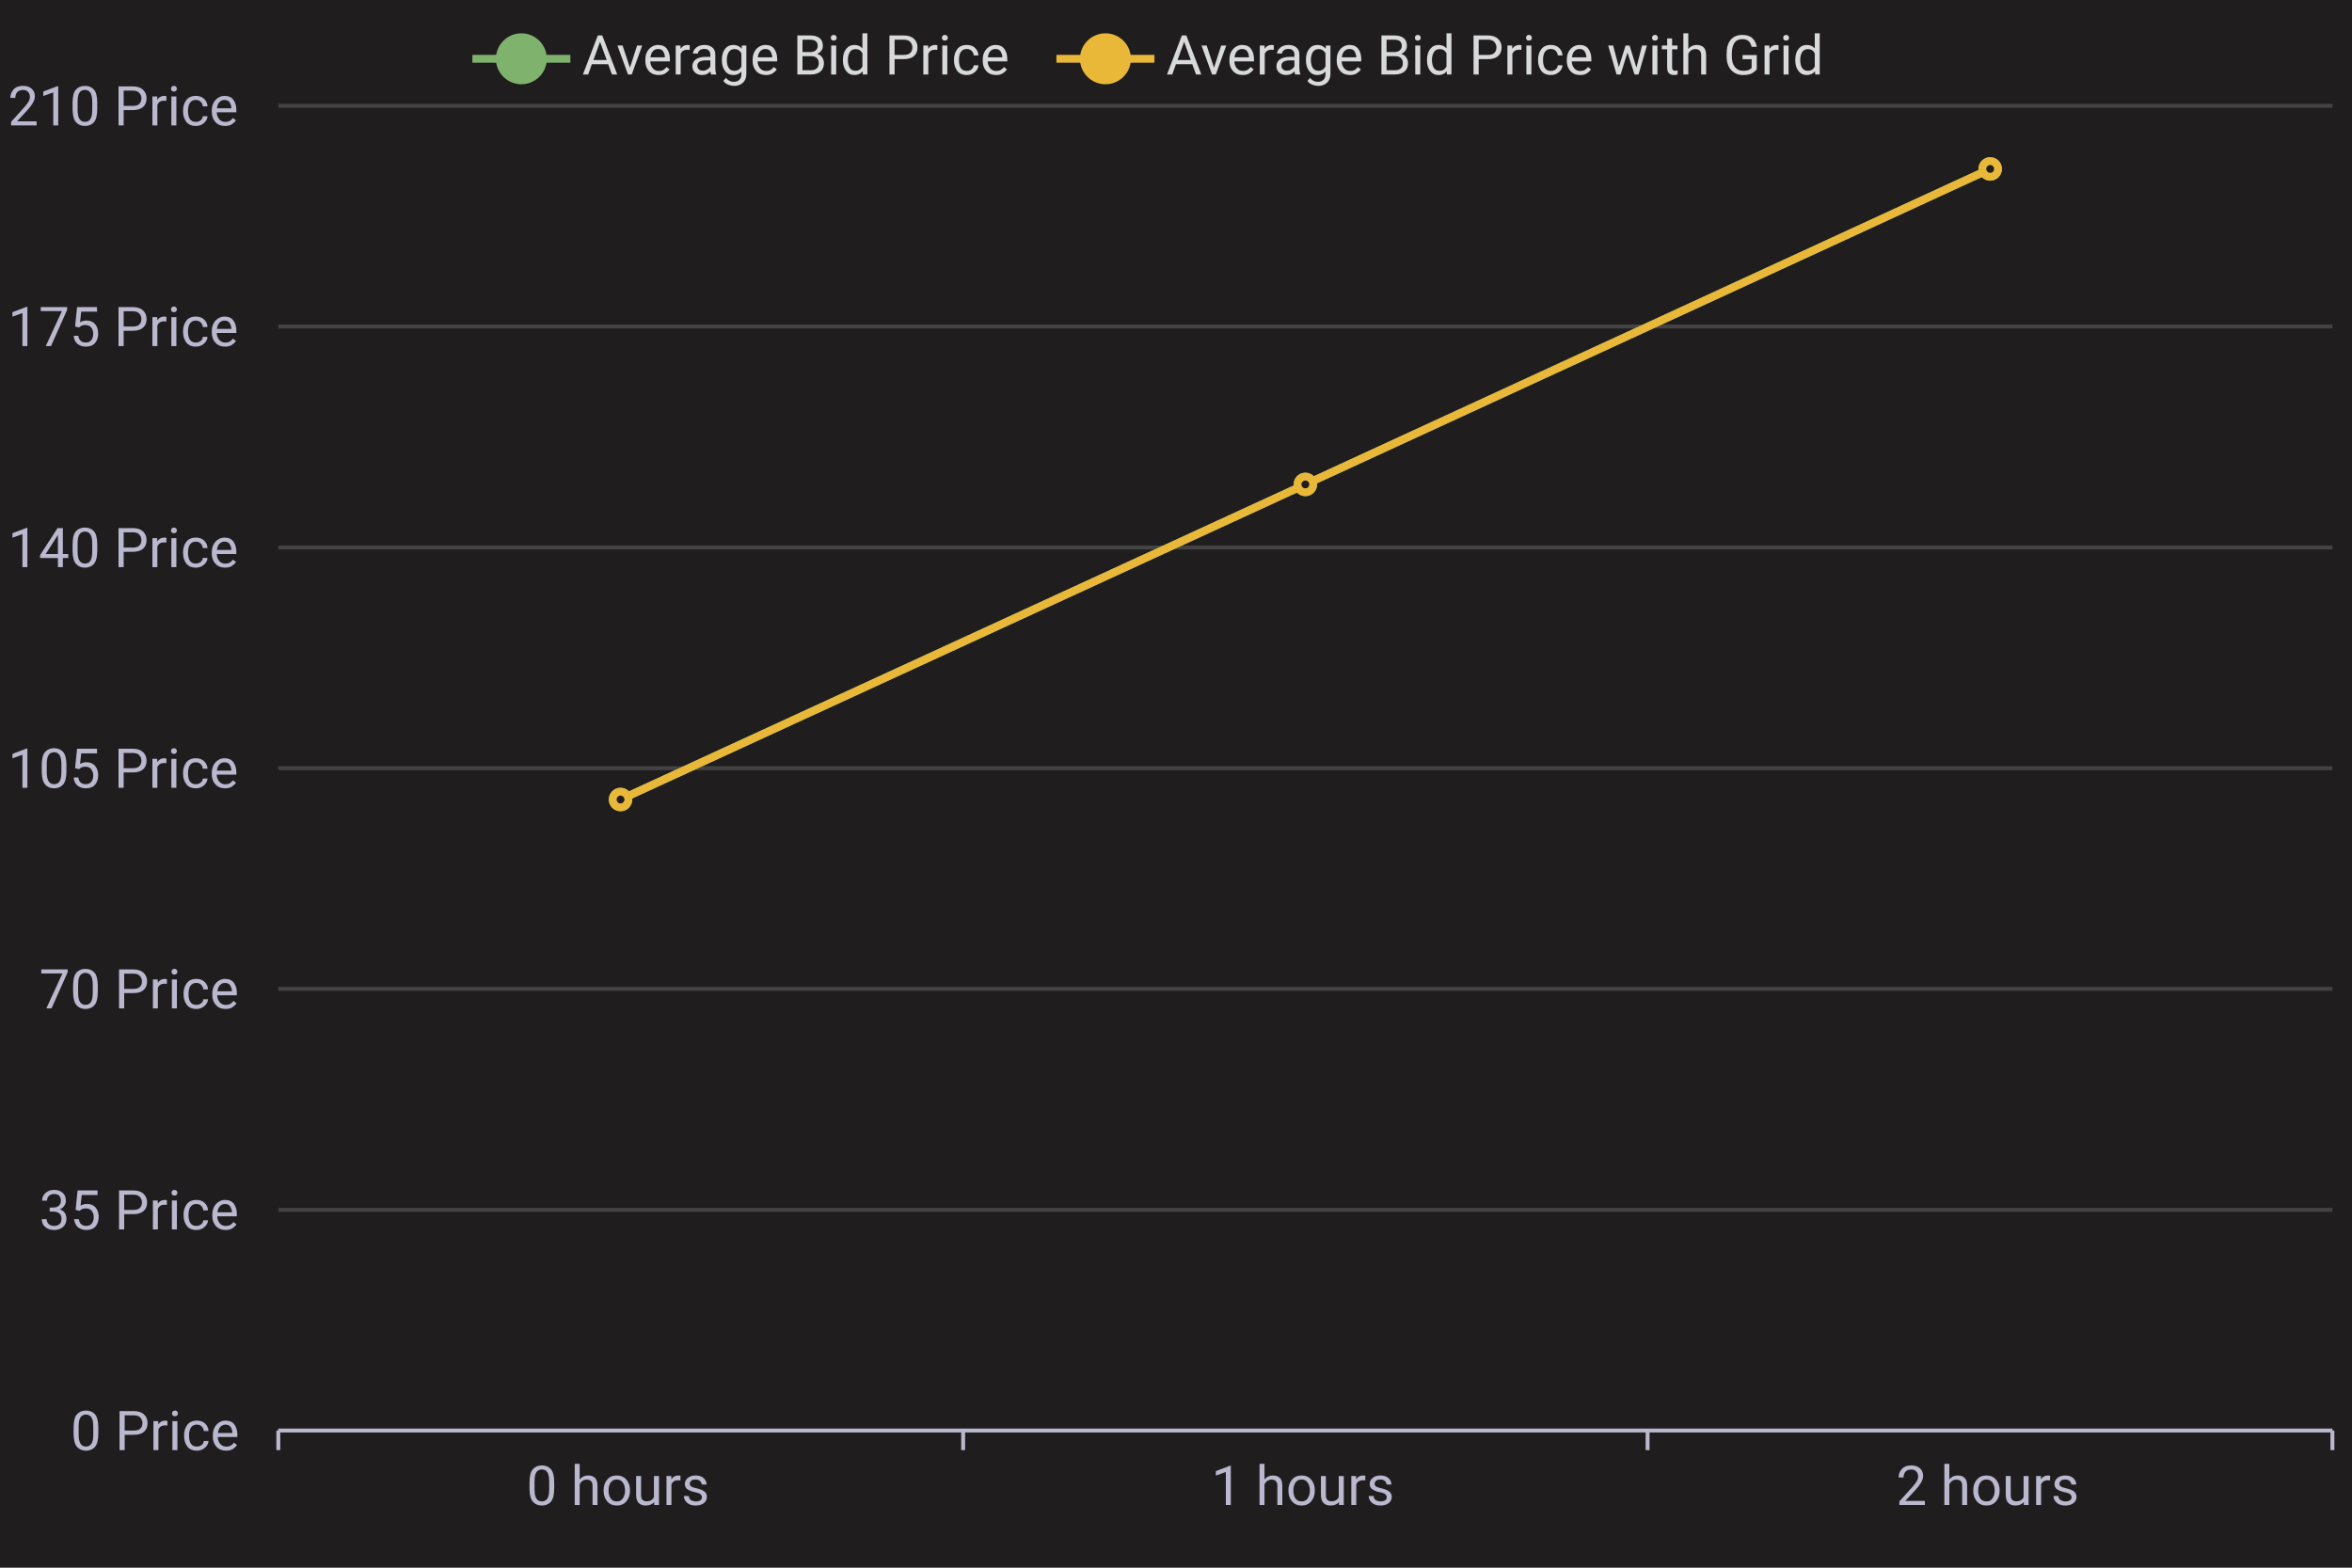
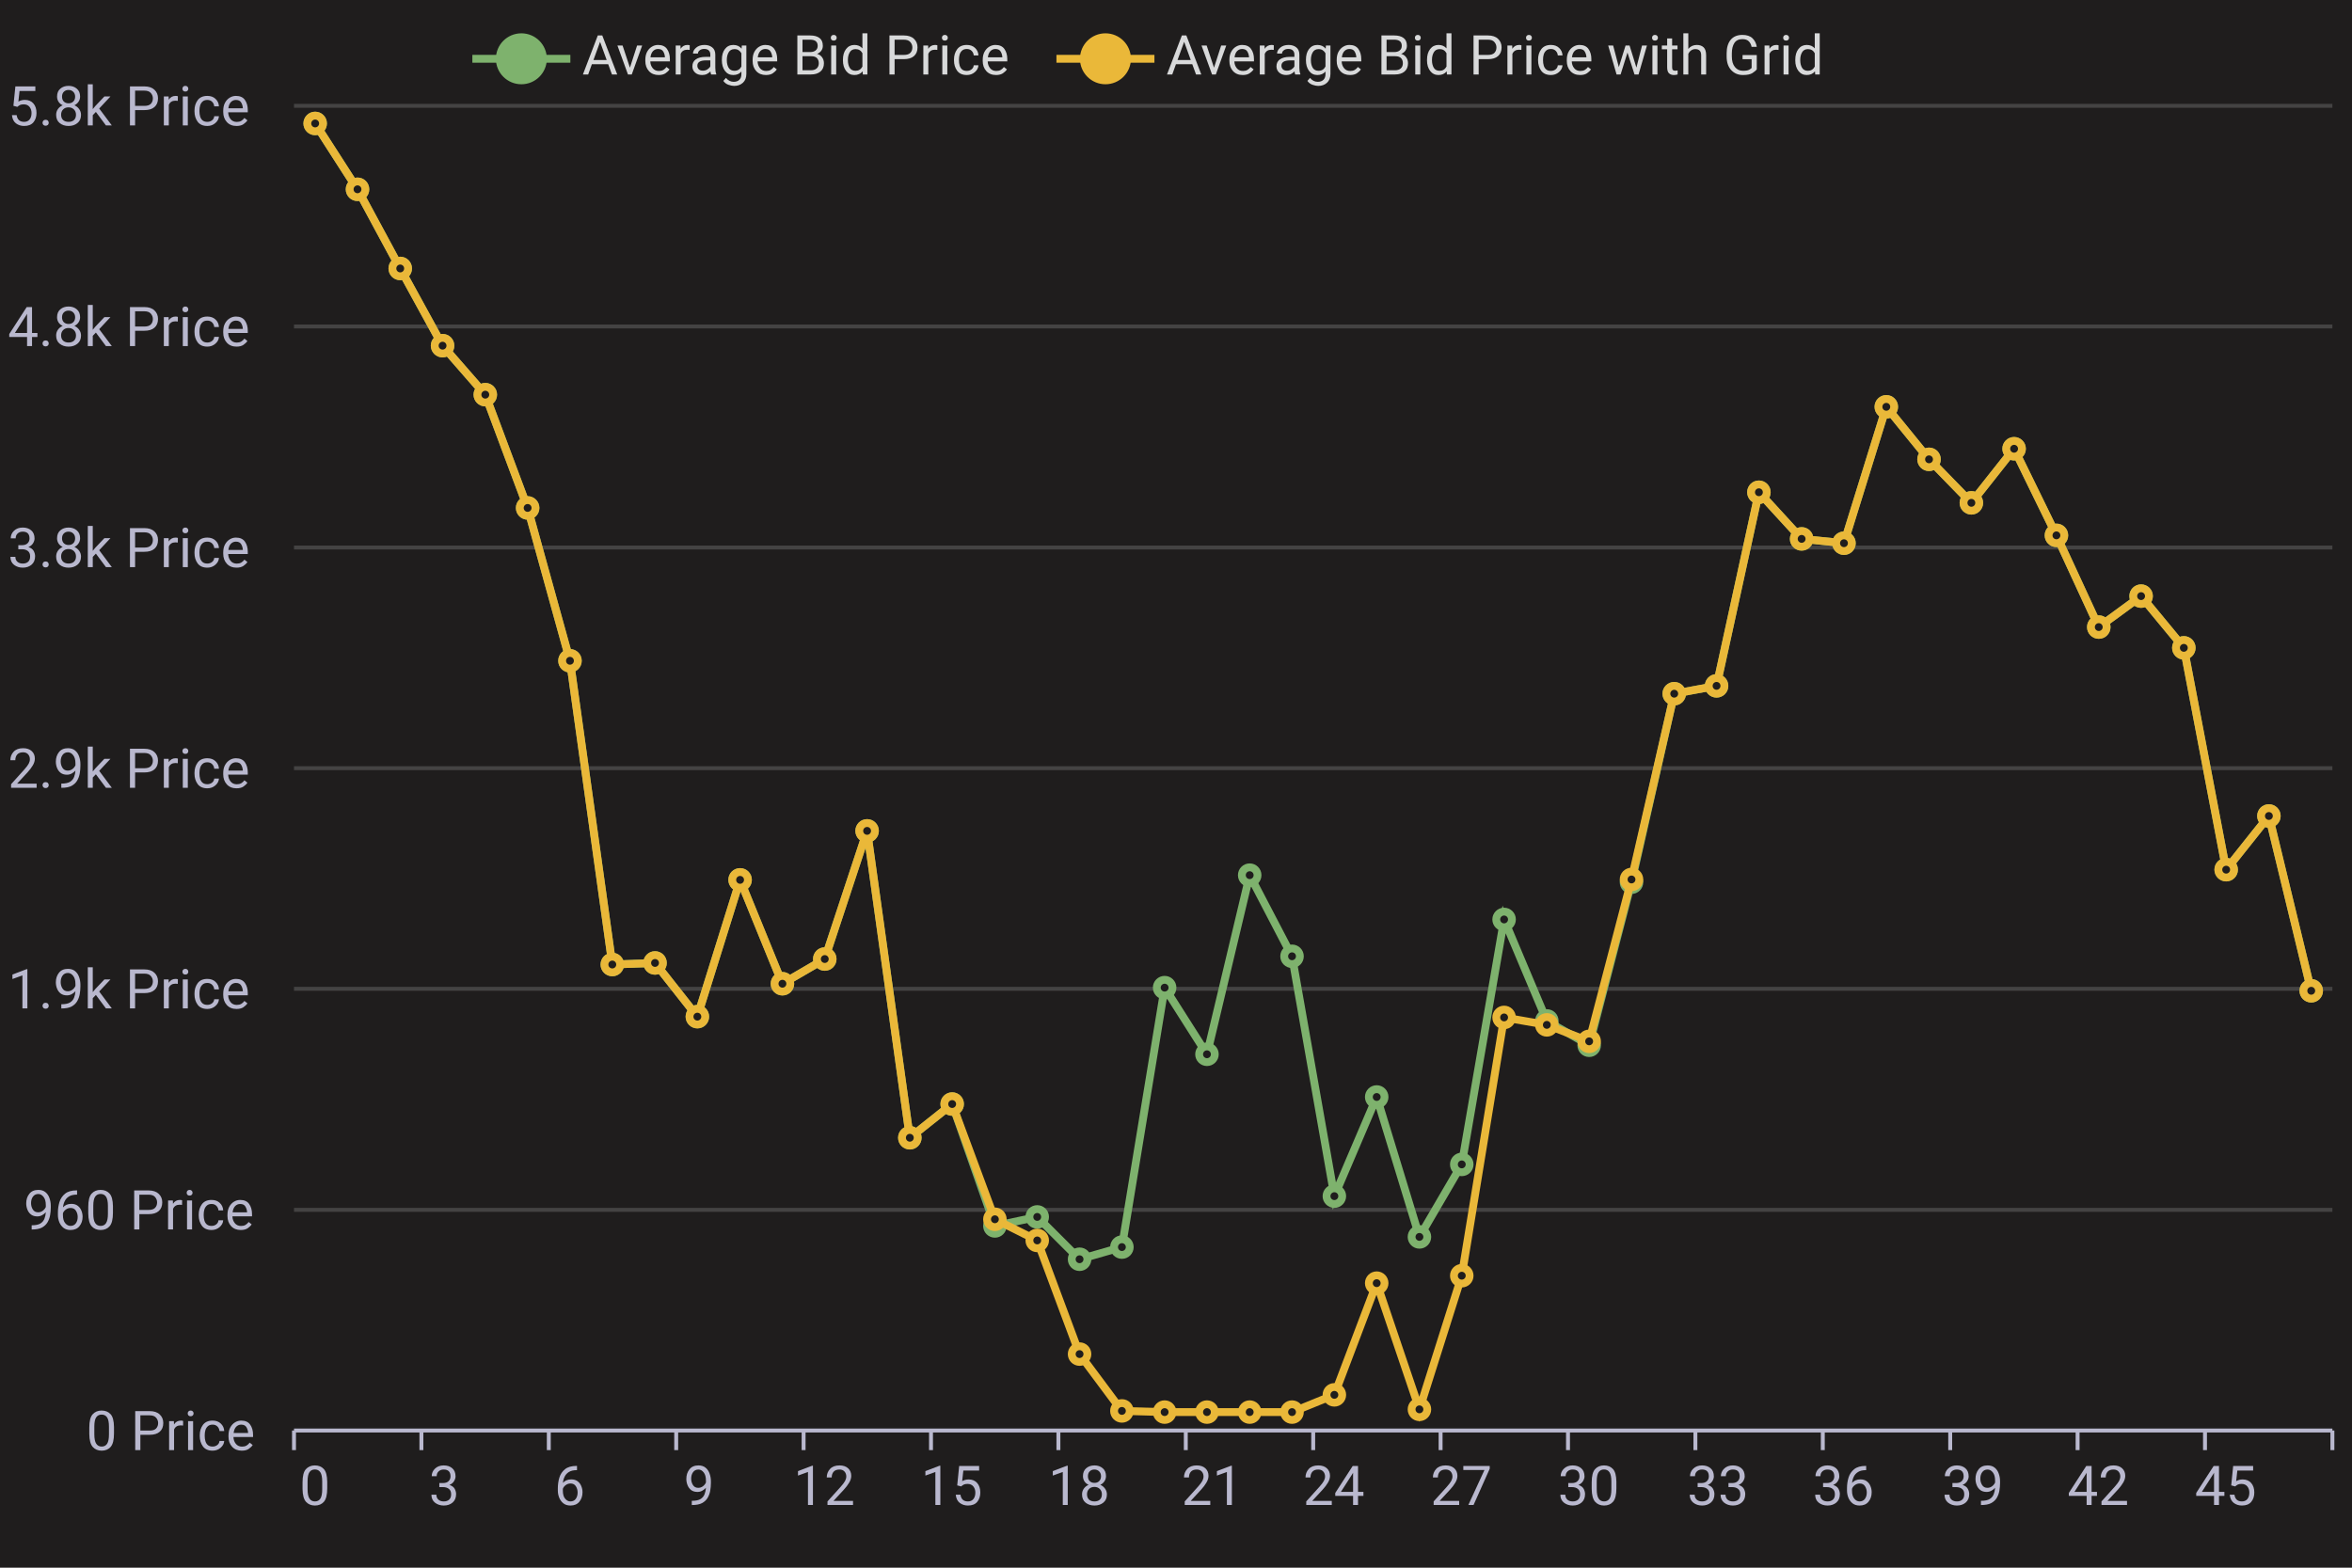
<svg xmlns="http://www.w3.org/2000/svg" width="600" height="400" viewBox="0 0 600 400">
  <rect x="0" y="0" width="600" height="400" fill="#1F1D1D" />
  <g>
    <line stroke-width="2" x1="120.5" y1="15" x2="145.5" y2="15" stroke="#7EB26D" />
    <circle cx="133" cy="15" r="5.5" stroke-width="2" stroke="#7EB26D" fill="#7EB26D" />
    <text font-size="14" x="148.5" y="19" font-family="Roboto" fill="#D8D9DA">
Average Bid Price
</text>
  </g>
  <g>
    <line stroke-width="2" x1="269.5" y1="15" x2="294.5" y2="15" stroke="#EAB839" />
    <circle cx="282" cy="15" r="5.5" stroke-width="2" stroke="#EAB839" fill="#EAB839" />
    <text font-size="14" x="297.5" y="19" font-family="Roboto" fill="#D8D9DA">
Average Bid Price with Grid
</text>
  </g>
  <g stroke="#444343">
-     <line stroke-width="1" x1="71" y1="27" x2="595" y2="27" />
-     <line stroke-width="1" x1="71" y1="83.3" x2="595" y2="83.3" />
-     <line stroke-width="1" x1="71" y1="139.7" x2="595" y2="139.7" />
-     <line stroke-width="1" x1="71" y1="196" x2="595" y2="196" />
-     <line stroke-width="1" x1="71" y1="252.3" x2="595" y2="252.3" />
-     <line stroke-width="1" x1="71" y1="308.7" x2="595" y2="308.7" />
+     <line stroke-width="1" x1="75" y1="27" x2="595" y2="27" />
+     <line stroke-width="1" x1="75" y1="83.3" x2="595" y2="83.3" />
+     <line stroke-width="1" x1="75" y1="139.7" x2="595" y2="139.7" />
+     <line stroke-width="1" x1="75" y1="196" x2="595" y2="196" />
+     <line stroke-width="1" x1="75" y1="252.3" x2="595" y2="252.3" />
+     <line stroke-width="1" x1="75" y1="308.7" x2="595" y2="308.7" />
  </g>
  <g>
    <text font-size="14" x="2" y="32" font-family="Roboto" fill="#B9B8CE">
- 210 Price
+ 5.8k Price
</text>
    <text font-size="14" x="2" y="88.3" font-family="Roboto" fill="#B9B8CE">
- 175 Price
+ 4.8k Price
</text>
    <text font-size="14" x="2" y="144.7" font-family="Roboto" fill="#B9B8CE">
- 140 Price
+ 3.8k Price
</text>
    <text font-size="14" x="2" y="201" font-family="Roboto" fill="#B9B8CE">
- 105 Price
- </text>
-     <text font-size="14" x="10" y="257.3" font-family="Roboto" fill="#B9B8CE">
- 70 Price
- </text>
-     <text font-size="14" x="10" y="313.7" font-family="Roboto" fill="#B9B8CE">
- 35 Price
- </text>
-     <text font-size="14" x="18" y="370" font-family="Roboto" fill="#B9B8CE">
+ 2.9k Price
+ </text>
+     <text font-size="14" x="2" y="257.3" font-family="Roboto" fill="#B9B8CE">
+ 1.9k Price
+ </text>
+     <text font-size="14" x="6" y="313.7" font-family="Roboto" fill="#B9B8CE">
+ 960 Price
+ </text>
+     <text font-size="14" x="22" y="370" font-family="Roboto" fill="#B9B8CE">
0 Price
</text>
  </g>
  <g>
    <g stroke="#B9B8CE">
-       <line stroke-width="1" x1="71" y1="365" x2="595" y2="365" />
-       <line stroke-width="1" x1="71" y1="365" x2="71" y2="370" />
-       <line stroke-width="1" x1="245.7" y1="365" x2="245.7" y2="370" />
-       <line stroke-width="1" x1="420.3" y1="365" x2="420.3" y2="370" />
+       <line stroke-width="1" x1="75" y1="365" x2="595" y2="365" />
+       <line stroke-width="1" x1="75" y1="365" x2="75" y2="370" />
+       <line stroke-width="1" x1="107.5" y1="365" x2="107.5" y2="370" />
+       <line stroke-width="1" x1="140" y1="365" x2="140" y2="370" />
+       <line stroke-width="1" x1="172.5" y1="365" x2="172.5" y2="370" />
+       <line stroke-width="1" x1="205" y1="365" x2="205" y2="370" />
+       <line stroke-width="1" x1="237.5" y1="365" x2="237.5" y2="370" />
+       <line stroke-width="1" x1="270" y1="365" x2="270" y2="370" />
+       <line stroke-width="1" x1="302.5" y1="365" x2="302.5" y2="370" />
+       <line stroke-width="1" x1="335" y1="365" x2="335" y2="370" />
+       <line stroke-width="1" x1="367.5" y1="365" x2="367.5" y2="370" />
+       <line stroke-width="1" x1="400" y1="365" x2="400" y2="370" />
+       <line stroke-width="1" x1="432.5" y1="365" x2="432.5" y2="370" />
+       <line stroke-width="1" x1="465" y1="365" x2="465" y2="370" />
+       <line stroke-width="1" x1="497.5" y1="365" x2="497.5" y2="370" />
+       <line stroke-width="1" x1="530" y1="365" x2="530" y2="370" />
+       <line stroke-width="1" x1="562.5" y1="365" x2="562.5" y2="370" />
      <line stroke-width="1" x1="595" y1="365" x2="595" y2="370" />
    </g>
-     <text font-size="14" x="134.3" y="384" font-family="Roboto" fill="#B9B8CE">
- 0 hours
- </text>
-     <text font-size="14" x="309" y="384" font-family="Roboto" fill="#B9B8CE">
- 1 hours
- </text>
-     <text font-size="14" x="483.7" y="384" font-family="Roboto" fill="#B9B8CE">
- 2 hours
- </text>
-   </g>
-   <g>
-     <path d="M 158.3 204 L 333 123.6 L 507.7 43.1" stroke-width="2" fill="none" stroke="#7EB26D" />
-     <circle cx="158.3" cy="204" r="2" stroke-width="2" stroke="#7EB26D" fill="#1F1D1D" />
-     <circle cx="333" cy="123.6" r="2" stroke-width="2" stroke="#7EB26D" fill="#1F1D1D" />
-     <circle cx="507.7" cy="43.1" r="2" stroke-width="2" stroke="#7EB26D" fill="#1F1D1D" />
-   </g>
-   <g>
-     <path d="M 158.3 204 L 333 123.6 L 507.7 43.1" stroke-width="2" fill="none" stroke="#EAB839" />
-     <circle cx="158.3" cy="204" r="2" stroke-width="2" stroke="#EAB839" fill="#1F1D1D" />
-     <circle cx="333" cy="123.6" r="2" stroke-width="2" stroke="#EAB839" fill="#1F1D1D" />
-     <circle cx="507.7" cy="43.1" r="2" stroke-width="2" stroke="#EAB839" fill="#1F1D1D" />
+     <text font-size="14" x="76.4" y="384" font-family="Roboto" fill="#B9B8CE">
+ 0
+ </text>
+     <text font-size="14" x="109.4" y="384" font-family="Roboto" fill="#B9B8CE">
+ 3
+ </text>
+     <text font-size="14" x="141.4" y="384" font-family="Roboto" fill="#B9B8CE">
+ 6
+ </text>
+     <text font-size="14" x="174.4" y="384" font-family="Roboto" fill="#B9B8CE">
+ 9
+ </text>
+     <text font-size="14" x="202.4" y="384" font-family="Roboto" fill="#B9B8CE">
+ 12
+ </text>
+     <text font-size="14" x="234.9" y="384" font-family="Roboto" fill="#B9B8CE">
+ 15
+ </text>
+     <text font-size="14" x="267.4" y="384" font-family="Roboto" fill="#B9B8CE">
+ 18
+ </text>
+     <text font-size="14" x="301.4" y="384" font-family="Roboto" fill="#B9B8CE">
+ 21
+ </text>
+     <text font-size="14" x="332.4" y="384" font-family="Roboto" fill="#B9B8CE">
+ 24
+ </text>
+     <text font-size="14" x="364.9" y="384" font-family="Roboto" fill="#B9B8CE">
+ 27
+ </text>
+     <text font-size="14" x="397.4" y="384" font-family="Roboto" fill="#B9B8CE">
+ 30
+ </text>
+     <text font-size="14" x="430.4" y="384" font-family="Roboto" fill="#B9B8CE">
+ 33
+ </text>
+     <text font-size="14" x="462.4" y="384" font-family="Roboto" fill="#B9B8CE">
+ 36
+ </text>
+     <text font-size="14" x="495.4" y="384" font-family="Roboto" fill="#B9B8CE">
+ 39
+ </text>
+     <text font-size="14" x="527.4" y="384" font-family="Roboto" fill="#B9B8CE">
+ 42
+ </text>
+     <text font-size="14" x="559.9" y="384" font-family="Roboto" fill="#B9B8CE">
+ 45
+ </text>
+   </g>
+   <g>
+     <path d="M 80.4 31.5 L 91.2 48.3 L 102.1 68.5 L 112.9 88.2 L 123.8 100.7 L 134.6 129.6 L 145.4 168.6 L 156.2 246.1 L 167.1 245.7 L 177.9 259.4 L 188.8 224.5 L 199.6 251 L 210.4 244.7 L 221.2 212 L 232.1 290.3 L 242.9 281.7 L 253.8 312.8 L 264.6 310.5 L 275.4 321.3 L 286.2 318.2 L 297.1 252 L 307.9 269 L 318.8 223.3 L 329.6 244 L 340.4 305.2 L 351.2 279.9 L 362.1 315.6 L 372.9 297.1 L 383.7 234.6 L 394.6 260.5 L 405.4 266.7 L 416.2 225.1 L 427.1 177 L 437.9 175 L 448.7 125.6 L 459.6 137.5 L 470.4 138.6 L 481.2 103.8 L 492.1 117.2 L 502.9 128.3 L 513.8 114.5 L 524.6 136.6 L 535.4 160 L 546.2 152.1 L 557.1 165.3 L 567.9 221.9 L 578.8 208.2 L 589.6 252.8" stroke-width="2" fill="none" stroke="#7EB26D" />
+     <circle cx="80.4" cy="31.5" r="2" stroke-width="2" stroke="#7EB26D" fill="#1F1D1D" />
+     <circle cx="91.2" cy="48.3" r="2" stroke-width="2" stroke="#7EB26D" fill="#1F1D1D" />
+     <circle cx="102.1" cy="68.5" r="2" stroke-width="2" stroke="#7EB26D" fill="#1F1D1D" />
+     <circle cx="112.9" cy="88.2" r="2" stroke-width="2" stroke="#7EB26D" fill="#1F1D1D" />
+     <circle cx="123.8" cy="100.7" r="2" stroke-width="2" stroke="#7EB26D" fill="#1F1D1D" />
+     <circle cx="134.6" cy="129.6" r="2" stroke-width="2" stroke="#7EB26D" fill="#1F1D1D" />
+     <circle cx="145.4" cy="168.6" r="2" stroke-width="2" stroke="#7EB26D" fill="#1F1D1D" />
+     <circle cx="156.2" cy="246.1" r="2" stroke-width="2" stroke="#7EB26D" fill="#1F1D1D" />
+     <circle cx="167.1" cy="245.7" r="2" stroke-width="2" stroke="#7EB26D" fill="#1F1D1D" />
+     <circle cx="177.9" cy="259.4" r="2" stroke-width="2" stroke="#7EB26D" fill="#1F1D1D" />
+     <circle cx="188.8" cy="224.5" r="2" stroke-width="2" stroke="#7EB26D" fill="#1F1D1D" />
+     <circle cx="199.6" cy="251" r="2" stroke-width="2" stroke="#7EB26D" fill="#1F1D1D" />
+     <circle cx="210.4" cy="244.7" r="2" stroke-width="2" stroke="#7EB26D" fill="#1F1D1D" />
+     <circle cx="221.2" cy="212" r="2" stroke-width="2" stroke="#7EB26D" fill="#1F1D1D" />
+     <circle cx="232.1" cy="290.3" r="2" stroke-width="2" stroke="#7EB26D" fill="#1F1D1D" />
+     <circle cx="242.9" cy="281.7" r="2" stroke-width="2" stroke="#7EB26D" fill="#1F1D1D" />
+     <circle cx="253.8" cy="312.8" r="2" stroke-width="2" stroke="#7EB26D" fill="#1F1D1D" />
+     <circle cx="264.6" cy="310.5" r="2" stroke-width="2" stroke="#7EB26D" fill="#1F1D1D" />
+     <circle cx="275.4" cy="321.3" r="2" stroke-width="2" stroke="#7EB26D" fill="#1F1D1D" />
+     <circle cx="286.2" cy="318.2" r="2" stroke-width="2" stroke="#7EB26D" fill="#1F1D1D" />
+     <circle cx="297.1" cy="252" r="2" stroke-width="2" stroke="#7EB26D" fill="#1F1D1D" />
+     <circle cx="307.9" cy="269" r="2" stroke-width="2" stroke="#7EB26D" fill="#1F1D1D" />
+     <circle cx="318.8" cy="223.3" r="2" stroke-width="2" stroke="#7EB26D" fill="#1F1D1D" />
+     <circle cx="329.6" cy="244" r="2" stroke-width="2" stroke="#7EB26D" fill="#1F1D1D" />
+     <circle cx="340.4" cy="305.2" r="2" stroke-width="2" stroke="#7EB26D" fill="#1F1D1D" />
+     <circle cx="351.2" cy="279.9" r="2" stroke-width="2" stroke="#7EB26D" fill="#1F1D1D" />
+     <circle cx="362.1" cy="315.6" r="2" stroke-width="2" stroke="#7EB26D" fill="#1F1D1D" />
+     <circle cx="372.9" cy="297.1" r="2" stroke-width="2" stroke="#7EB26D" fill="#1F1D1D" />
+     <circle cx="383.7" cy="234.6" r="2" stroke-width="2" stroke="#7EB26D" fill="#1F1D1D" />
+     <circle cx="394.6" cy="260.5" r="2" stroke-width="2" stroke="#7EB26D" fill="#1F1D1D" />
+     <circle cx="405.4" cy="266.7" r="2" stroke-width="2" stroke="#7EB26D" fill="#1F1D1D" />
+     <circle cx="416.2" cy="225.1" r="2" stroke-width="2" stroke="#7EB26D" fill="#1F1D1D" />
+     <circle cx="427.1" cy="177" r="2" stroke-width="2" stroke="#7EB26D" fill="#1F1D1D" />
+     <circle cx="437.9" cy="175" r="2" stroke-width="2" stroke="#7EB26D" fill="#1F1D1D" />
+     <circle cx="448.7" cy="125.6" r="2" stroke-width="2" stroke="#7EB26D" fill="#1F1D1D" />
+     <circle cx="459.6" cy="137.5" r="2" stroke-width="2" stroke="#7EB26D" fill="#1F1D1D" />
+     <circle cx="470.4" cy="138.6" r="2" stroke-width="2" stroke="#7EB26D" fill="#1F1D1D" />
+     <circle cx="481.2" cy="103.8" r="2" stroke-width="2" stroke="#7EB26D" fill="#1F1D1D" />
+     <circle cx="492.1" cy="117.2" r="2" stroke-width="2" stroke="#7EB26D" fill="#1F1D1D" />
+     <circle cx="502.9" cy="128.3" r="2" stroke-width="2" stroke="#7EB26D" fill="#1F1D1D" />
+     <circle cx="513.8" cy="114.5" r="2" stroke-width="2" stroke="#7EB26D" fill="#1F1D1D" />
+     <circle cx="524.6" cy="136.6" r="2" stroke-width="2" stroke="#7EB26D" fill="#1F1D1D" />
+     <circle cx="535.4" cy="160" r="2" stroke-width="2" stroke="#7EB26D" fill="#1F1D1D" />
+     <circle cx="546.2" cy="152.1" r="2" stroke-width="2" stroke="#7EB26D" fill="#1F1D1D" />
+     <circle cx="557.1" cy="165.3" r="2" stroke-width="2" stroke="#7EB26D" fill="#1F1D1D" />
+     <circle cx="567.9" cy="221.9" r="2" stroke-width="2" stroke="#7EB26D" fill="#1F1D1D" />
+     <circle cx="578.8" cy="208.2" r="2" stroke-width="2" stroke="#7EB26D" fill="#1F1D1D" />
+     <circle cx="589.6" cy="252.8" r="2" stroke-width="2" stroke="#7EB26D" fill="#1F1D1D" />
+   </g>
+   <g>
+     <path d="M 80.4 31.5 L 91.2 48.3 L 102.1 68.5 L 112.9 88.2 L 123.8 100.7 L 134.6 129.6 L 145.4 168.6 L 156.2 246.1 L 167.1 245.7 L 177.9 259.4 L 188.8 224.5 L 199.6 251 L 210.4 244.7 L 221.2 212 L 232.1 290.3 L 242.9 281.7 L 253.8 311.1 L 264.6 316.5 L 275.4 345.5 L 286.2 360 L 297.1 360.3 L 307.9 360.3 L 318.8 360.3 L 329.6 360.3 L 340.4 355.9 L 351.2 327.4 L 362.1 359.6 L 372.9 325.5 L 383.7 259.6 L 394.6 261.5 L 405.4 265.7 L 416.2 224.4 L 427.1 177 L 437.9 175 L 448.7 125.6 L 459.6 137.5 L 470.4 138.6 L 481.2 103.8 L 492.1 117.2 L 502.9 128.3 L 513.8 114.5 L 524.6 136.6 L 535.4 160 L 546.2 152.1 L 557.1 165.3 L 567.9 221.9 L 578.8 208.2 L 589.6 252.8" stroke-width="2" fill="none" stroke="#EAB839" />
+     <circle cx="80.4" cy="31.5" r="2" stroke-width="2" stroke="#EAB839" fill="#1F1D1D" />
+     <circle cx="91.2" cy="48.3" r="2" stroke-width="2" stroke="#EAB839" fill="#1F1D1D" />
+     <circle cx="102.1" cy="68.5" r="2" stroke-width="2" stroke="#EAB839" fill="#1F1D1D" />
+     <circle cx="112.9" cy="88.2" r="2" stroke-width="2" stroke="#EAB839" fill="#1F1D1D" />
+     <circle cx="123.8" cy="100.7" r="2" stroke-width="2" stroke="#EAB839" fill="#1F1D1D" />
+     <circle cx="134.6" cy="129.6" r="2" stroke-width="2" stroke="#EAB839" fill="#1F1D1D" />
+     <circle cx="145.4" cy="168.6" r="2" stroke-width="2" stroke="#EAB839" fill="#1F1D1D" />
+     <circle cx="156.2" cy="246.1" r="2" stroke-width="2" stroke="#EAB839" fill="#1F1D1D" />
+     <circle cx="167.1" cy="245.7" r="2" stroke-width="2" stroke="#EAB839" fill="#1F1D1D" />
+     <circle cx="177.9" cy="259.4" r="2" stroke-width="2" stroke="#EAB839" fill="#1F1D1D" />
+     <circle cx="188.8" cy="224.5" r="2" stroke-width="2" stroke="#EAB839" fill="#1F1D1D" />
+     <circle cx="199.6" cy="251" r="2" stroke-width="2" stroke="#EAB839" fill="#1F1D1D" />
+     <circle cx="210.4" cy="244.7" r="2" stroke-width="2" stroke="#EAB839" fill="#1F1D1D" />
+     <circle cx="221.2" cy="212" r="2" stroke-width="2" stroke="#EAB839" fill="#1F1D1D" />
+     <circle cx="232.1" cy="290.3" r="2" stroke-width="2" stroke="#EAB839" fill="#1F1D1D" />
+     <circle cx="242.9" cy="281.7" r="2" stroke-width="2" stroke="#EAB839" fill="#1F1D1D" />
+     <circle cx="253.8" cy="311.1" r="2" stroke-width="2" stroke="#EAB839" fill="#1F1D1D" />
+     <circle cx="264.6" cy="316.5" r="2" stroke-width="2" stroke="#EAB839" fill="#1F1D1D" />
+     <circle cx="275.4" cy="345.5" r="2" stroke-width="2" stroke="#EAB839" fill="#1F1D1D" />
+     <circle cx="286.2" cy="360" r="2" stroke-width="2" stroke="#EAB839" fill="#1F1D1D" />
+     <circle cx="297.1" cy="360.3" r="2" stroke-width="2" stroke="#EAB839" fill="#1F1D1D" />
+     <circle cx="307.9" cy="360.3" r="2" stroke-width="2" stroke="#EAB839" fill="#1F1D1D" />
+     <circle cx="318.8" cy="360.3" r="2" stroke-width="2" stroke="#EAB839" fill="#1F1D1D" />
+     <circle cx="329.6" cy="360.3" r="2" stroke-width="2" stroke="#EAB839" fill="#1F1D1D" />
+     <circle cx="340.4" cy="355.9" r="2" stroke-width="2" stroke="#EAB839" fill="#1F1D1D" />
+     <circle cx="351.2" cy="327.4" r="2" stroke-width="2" stroke="#EAB839" fill="#1F1D1D" />
+     <circle cx="362.1" cy="359.6" r="2" stroke-width="2" stroke="#EAB839" fill="#1F1D1D" />
+     <circle cx="372.9" cy="325.5" r="2" stroke-width="2" stroke="#EAB839" fill="#1F1D1D" />
+     <circle cx="383.7" cy="259.6" r="2" stroke-width="2" stroke="#EAB839" fill="#1F1D1D" />
+     <circle cx="394.6" cy="261.5" r="2" stroke-width="2" stroke="#EAB839" fill="#1F1D1D" />
+     <circle cx="405.4" cy="265.7" r="2" stroke-width="2" stroke="#EAB839" fill="#1F1D1D" />
+     <circle cx="416.2" cy="224.4" r="2" stroke-width="2" stroke="#EAB839" fill="#1F1D1D" />
+     <circle cx="427.1" cy="177" r="2" stroke-width="2" stroke="#EAB839" fill="#1F1D1D" />
+     <circle cx="437.9" cy="175" r="2" stroke-width="2" stroke="#EAB839" fill="#1F1D1D" />
+     <circle cx="448.7" cy="125.6" r="2" stroke-width="2" stroke="#EAB839" fill="#1F1D1D" />
+     <circle cx="459.6" cy="137.5" r="2" stroke-width="2" stroke="#EAB839" fill="#1F1D1D" />
+     <circle cx="470.4" cy="138.6" r="2" stroke-width="2" stroke="#EAB839" fill="#1F1D1D" />
+     <circle cx="481.2" cy="103.8" r="2" stroke-width="2" stroke="#EAB839" fill="#1F1D1D" />
+     <circle cx="492.1" cy="117.2" r="2" stroke-width="2" stroke="#EAB839" fill="#1F1D1D" />
+     <circle cx="502.9" cy="128.3" r="2" stroke-width="2" stroke="#EAB839" fill="#1F1D1D" />
+     <circle cx="513.8" cy="114.5" r="2" stroke-width="2" stroke="#EAB839" fill="#1F1D1D" />
+     <circle cx="524.6" cy="136.6" r="2" stroke-width="2" stroke="#EAB839" fill="#1F1D1D" />
+     <circle cx="535.4" cy="160" r="2" stroke-width="2" stroke="#EAB839" fill="#1F1D1D" />
+     <circle cx="546.2" cy="152.1" r="2" stroke-width="2" stroke="#EAB839" fill="#1F1D1D" />
+     <circle cx="557.1" cy="165.3" r="2" stroke-width="2" stroke="#EAB839" fill="#1F1D1D" />
+     <circle cx="567.9" cy="221.9" r="2" stroke-width="2" stroke="#EAB839" fill="#1F1D1D" />
+     <circle cx="578.8" cy="208.2" r="2" stroke-width="2" stroke="#EAB839" fill="#1F1D1D" />
+     <circle cx="589.6" cy="252.8" r="2" stroke-width="2" stroke="#EAB839" fill="#1F1D1D" />
  </g>
</svg>
